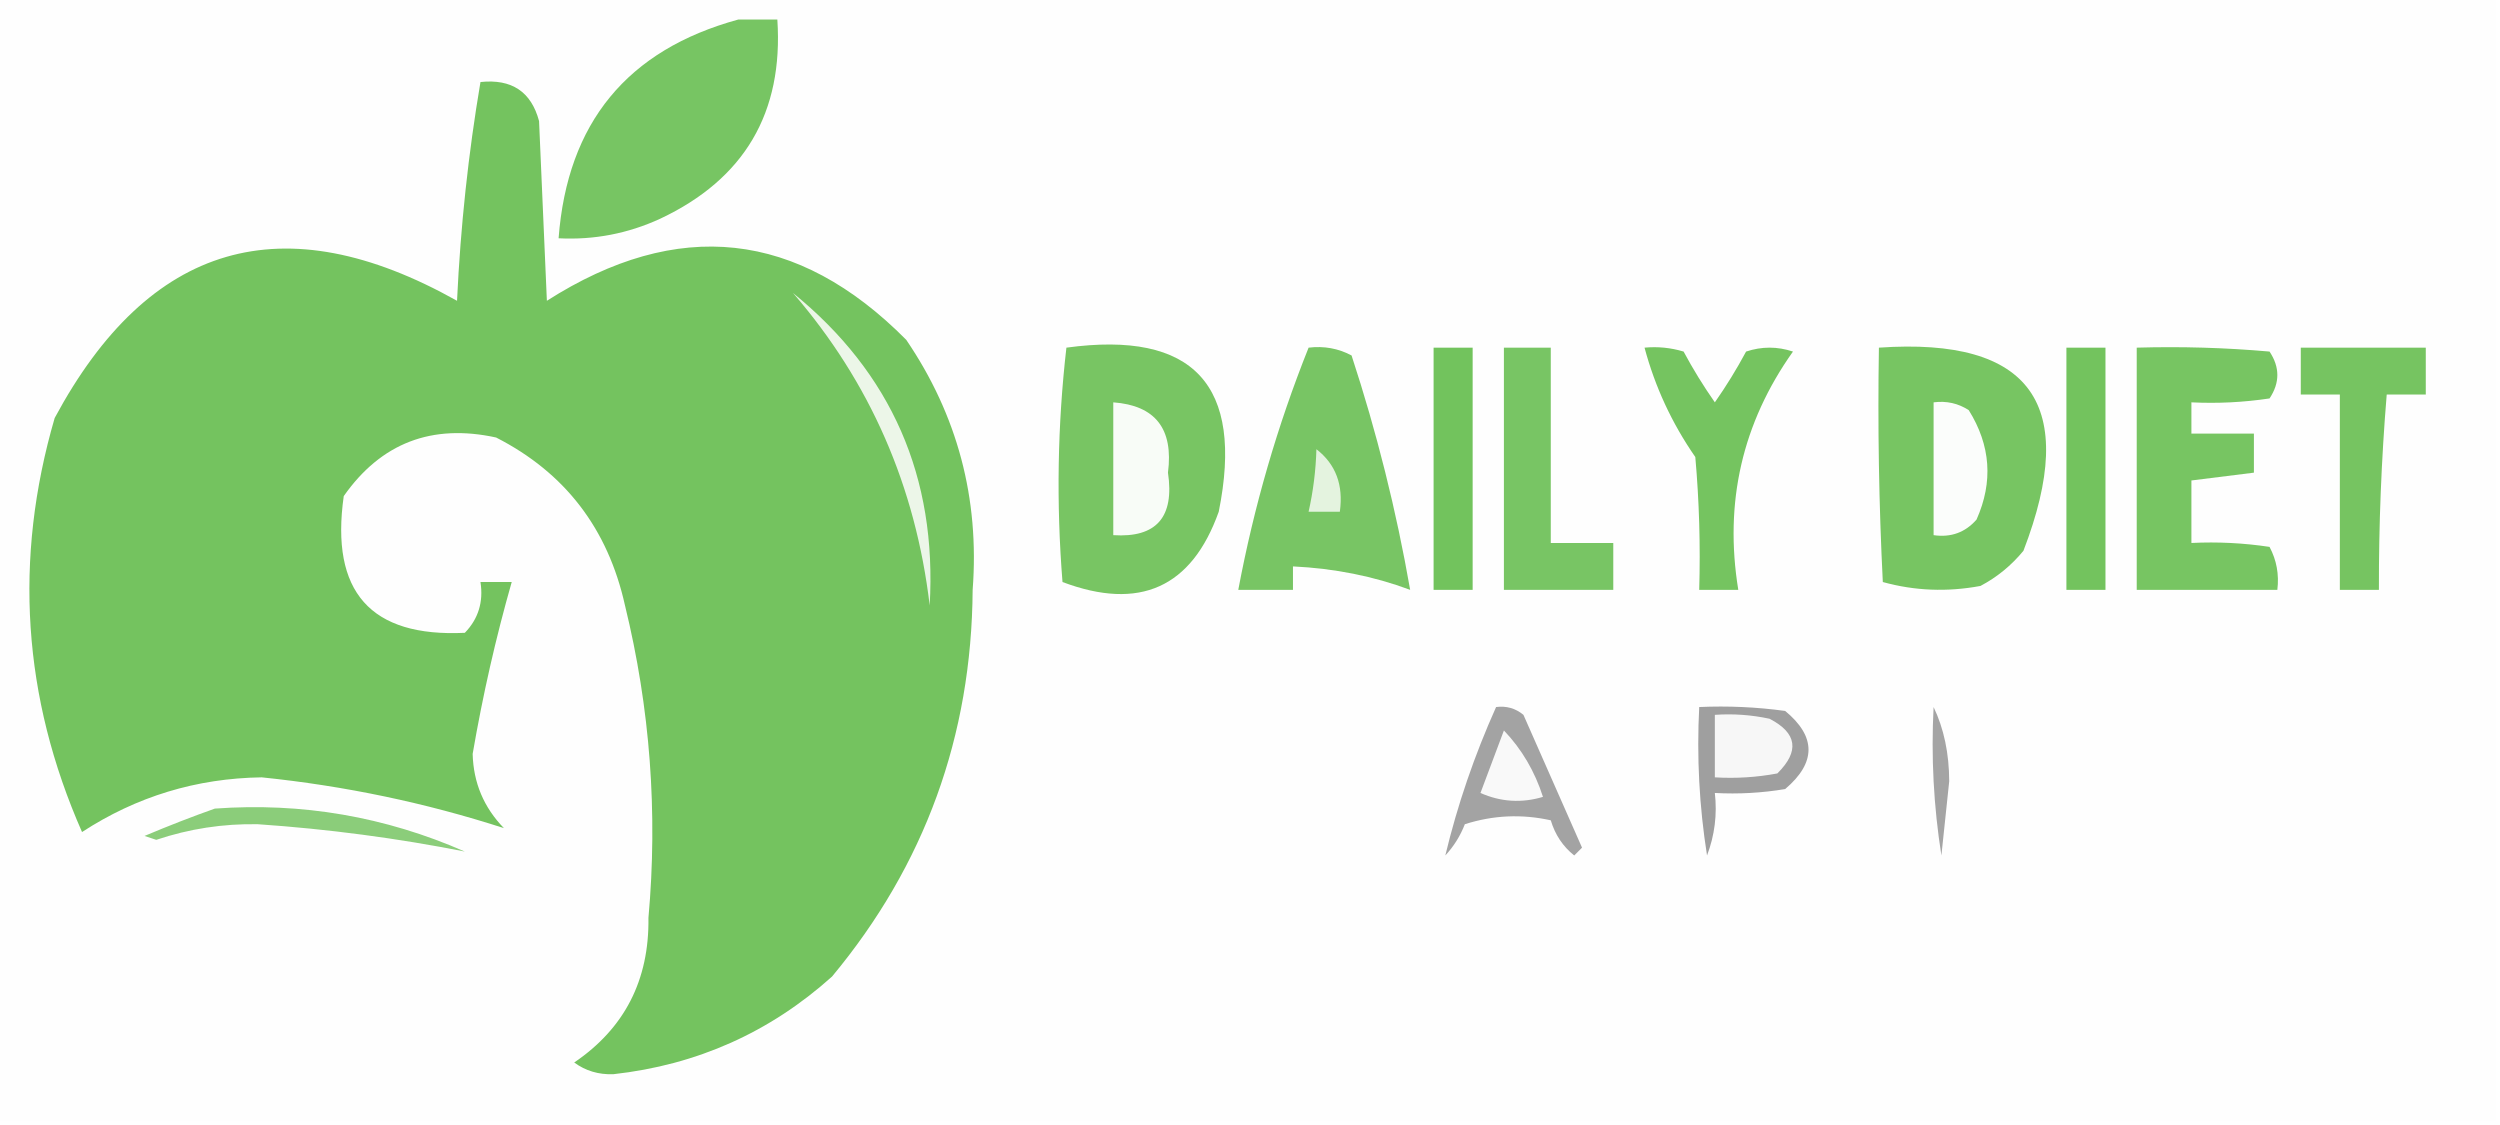
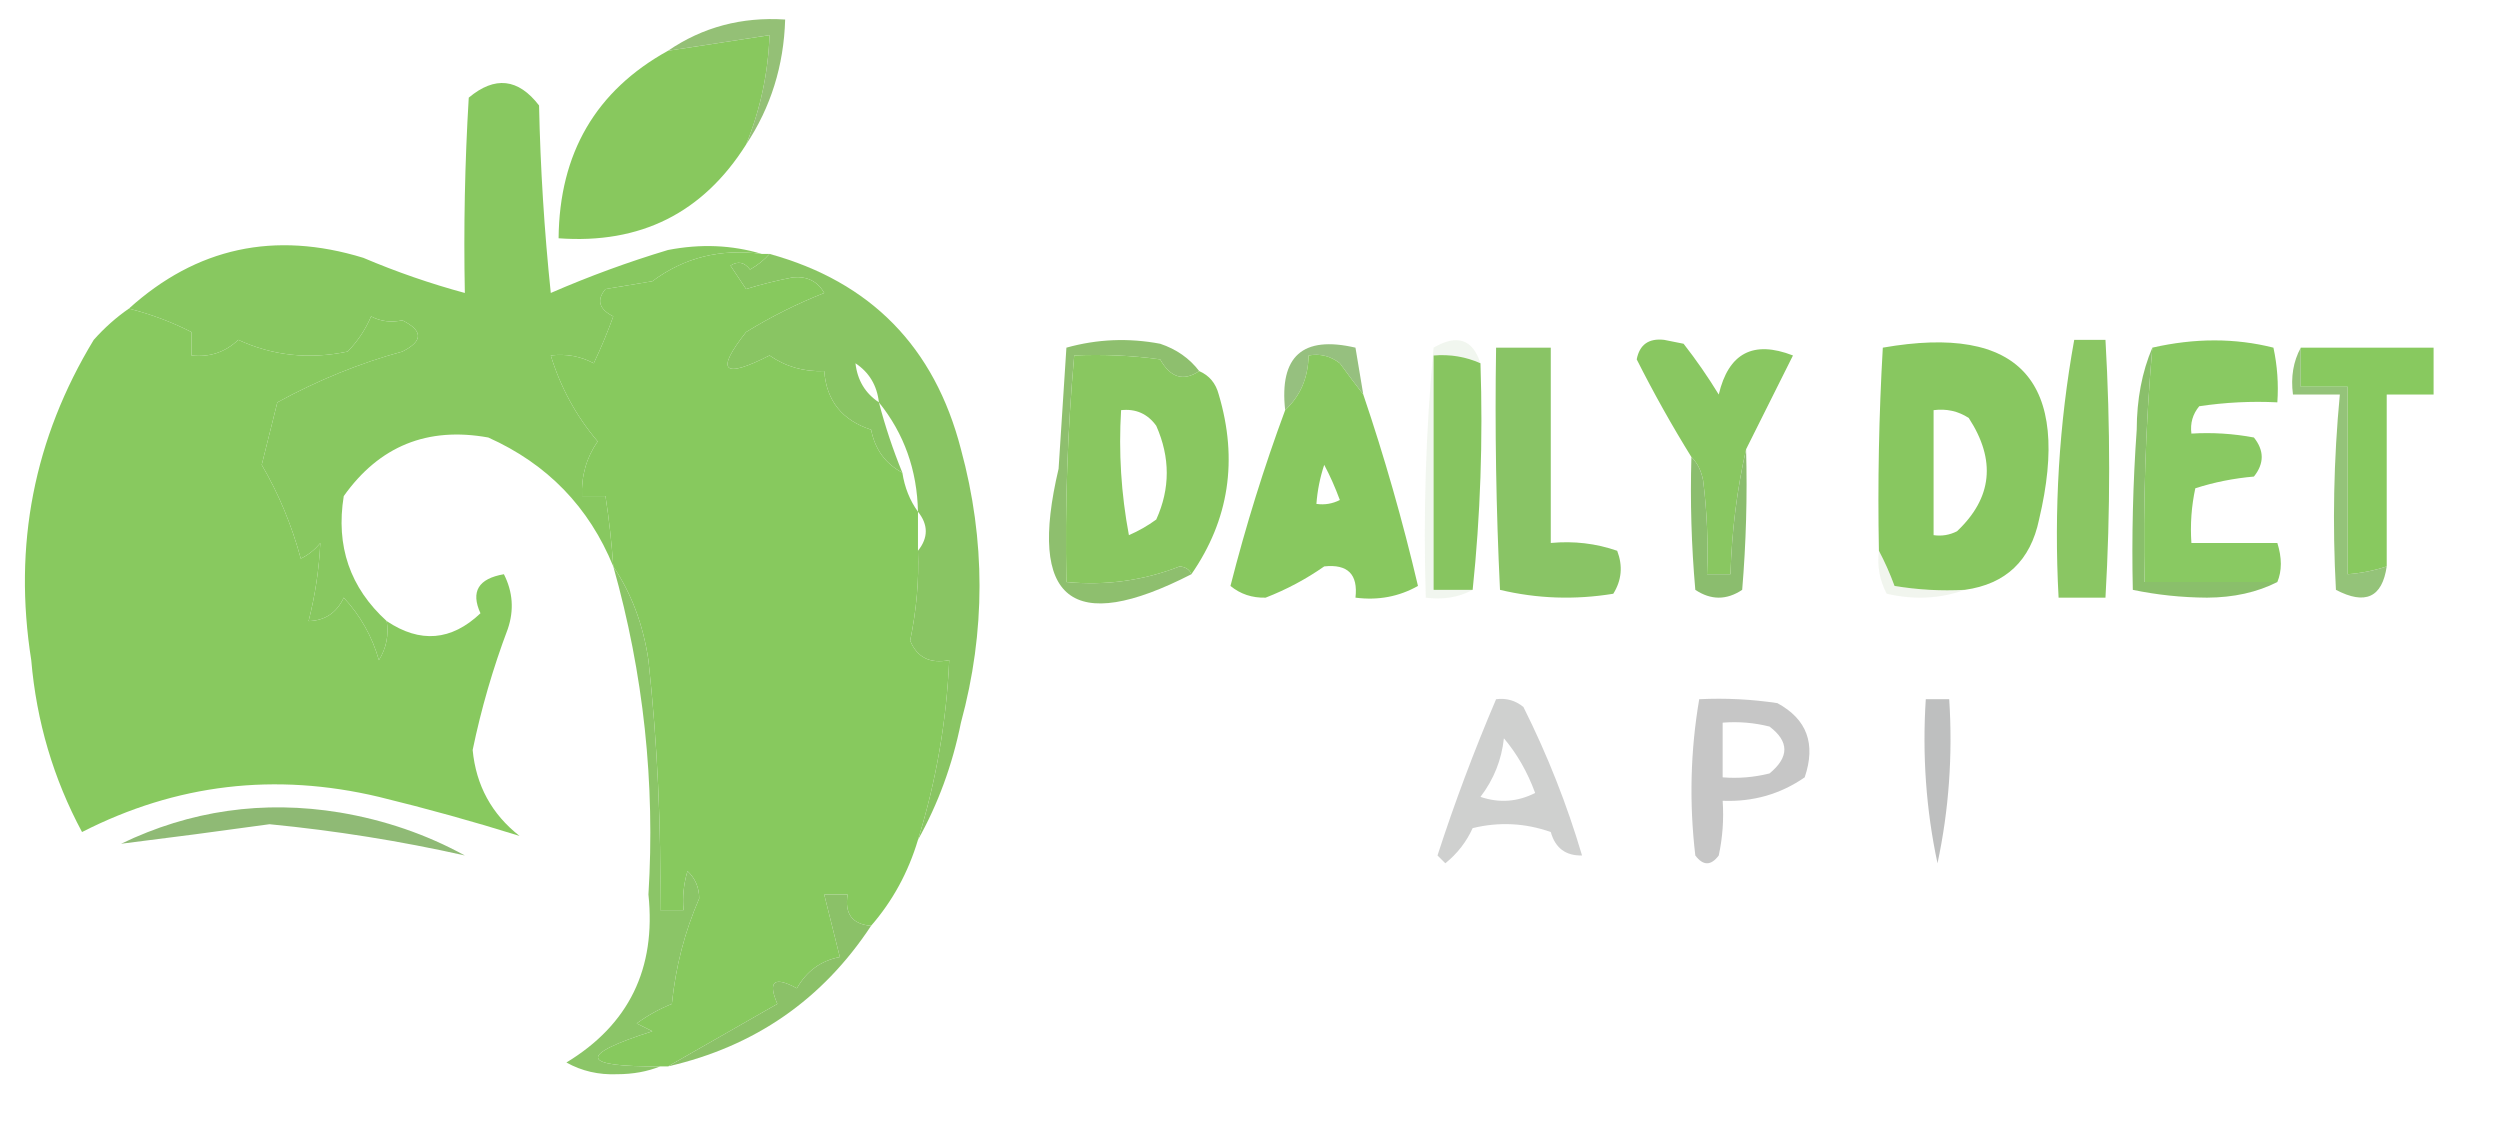
<svg xmlns="http://www.w3.org/2000/svg" version="1.1" width="320px" height="144px" style="shape-rendering:geometricPrecision; text-rendering:geometricPrecision; image-rendering:optimizeQuality; fill-rule:evenodd; clip-rule:evenodd">
  <g>
-     <path style="opacity:1" fill="#fefefe" d="M -0.5,-0.5 C 106.167,-0.5 212.833,-0.5 319.5,-0.5C 319.5,47.5 319.5,95.5 319.5,143.5C 212.833,143.5 106.167,143.5 -0.5,143.5C -0.5,95.5 -0.5,47.5 -0.5,-0.5 Z" />
+     <path style="opacity:1" fill="#88c85e" d="M 95.5,18.5 C 89.972,27.264 81.972,31.264 71.5,30.5C 71.6,19.609 76.266,11.609 85.5,6.5C 89.833,5.833 94.167,5.167 98.5,4.5C 98.323,9.36 97.323,14.026 95.5,18.5 Z" />
  </g>
  <g>
-     <path style="opacity:1" fill="#77c563" d="M 94.5,2.5 C 96.167,2.5 97.833,2.5 99.5,2.5C 100.292,14.417 95.292,22.917 84.5,28C 80.368,29.9 76.034,30.733 71.5,30.5C 72.618,15.721 80.284,6.388 94.5,2.5 Z" />
+     <path style="opacity:0.941" fill="#8dbc6d" d="M 95.5,18.5 C 97.323,14.026 98.323,9.36 98.5,4.5C 94.167,5.167 89.833,5.833 85.5,6.5C 89.935,3.473 94.935,2.139 100.5,2.5C 100.329,8.405 98.663,13.738 95.5,18.5 Z" />
  </g>
  <g>
-     <path style="opacity:1" fill="#74c35f" d="M 61.5,10.5 C 65.499,10.074 67.999,11.741 69,15.5C 69.333,23.167 69.667,30.833 70,38.5C 86.76,27.807 102.093,29.473 116,43.5C 122.554,53.139 125.388,63.805 124.5,75.5C 124.369,94.224 118.369,110.724 106.5,125C 98.539,132.145 89.206,136.312 78.5,137.5C 76.611,137.564 74.944,137.064 73.5,136C 79.939,131.624 83.106,125.457 83,117.5C 84.215,103.985 83.215,90.652 80,77.5C 77.815,67.665 72.315,60.498 63.5,56C 55.272,54.204 48.772,56.704 44,63.5C 42.258,75.748 47.424,81.581 59.5,81C 61.229,79.211 61.896,77.044 61.5,74.5C 62.833,74.5 64.167,74.5 65.5,74.5C 63.459,81.651 61.793,88.985 60.5,96.5C 60.596,100.192 61.929,103.358 64.5,106C 54.477,102.761 44.144,100.595 33.5,99.5C 25.145,99.618 17.479,101.952 10.5,106.5C 2.894,89.247 1.728,71.581 7,53.5C 19.084,31.021 36.25,26.021 58.5,38.5C 58.946,29.001 59.946,19.667 61.5,10.5 Z" />
+     <path style="opacity:1" fill="#87c95e" d="M 97.5,32.5 C 97.833,32.5 98.167,32.5 98.5,32.5C 97.828,33.267 96.995,33.934 96,34.5C 95.282,33.549 94.449,33.383 93.5,34C 94.167,35 94.833,36 95.5,37C 97.343,36.421 99.343,35.921 101.5,35.5C 103.319,35.342 104.652,36.009 105.5,37.5C 102.027,38.87 98.694,40.537 95.5,42.5C 91.535,47.54 92.535,48.54 98.5,45.5C 100.577,46.937 102.91,47.604 105.5,47.5C 105.794,51.3 107.794,53.8 111.5,55C 112,57.521 113.333,59.355 115.5,60.5C 115.796,62.403 116.463,64.07 117.5,65.5C 117.5,67.167 117.5,68.833 117.5,70.5C 117.646,74.239 117.313,78.072 116.5,82C 117.385,84.157 119.052,84.99 121.5,84.5C 121.149,92.37 119.815,100.037 117.5,107.5C 116.258,111.655 114.258,115.322 111.5,118.5C 109.088,118.306 108.088,116.973 108.5,114.5C 107.5,114.5 106.5,114.5 105.5,114.5C 106.167,117.167 106.833,119.833 107.5,122.5C 105.084,122.961 103.25,124.294 102,126.5C 99.085,124.92 98.251,125.587 99.5,128.5C 94.776,131.191 90.109,133.858 85.5,136.5C 85.167,136.5 84.833,136.5 84.5,136.5C 74.236,136.566 73.903,135.066 83.5,132C 82.833,131.667 82.167,131.333 81.5,131C 82.891,129.98 84.391,129.147 86,128.5C 86.476,123.76 87.643,119.26 89.5,115C 89.491,113.596 88.991,112.43 88,111.5C 87.507,113.134 87.34,114.801 87.5,116.5C 86.5,116.5 85.5,116.5 84.5,116.5C 84.649,105.803 84.149,95.136 83,84.5C 82.333,79.974 80.833,75.974 78.5,72.5C 78.296,69.482 77.963,66.482 77.5,63.5C 76.5,63.5 75.5,63.5 74.5,63.5C 74.396,60.91 75.063,58.577 76.5,56.5C 73.749,53.252 71.749,49.585 70.5,45.5C 72.467,45.261 74.3,45.594 76,46.5C 76.931,44.541 77.764,42.541 78.5,40.5C 76.665,39.572 76.332,38.406 77.5,37C 79.5,36.667 81.5,36.333 83.5,36C 87.563,32.965 92.229,31.798 97.5,32.5 Z" />
  </g>
  <g>
-     <path style="opacity:1" fill="#78c563" d="M 136.5,44.5 C 152.769,42.272 159.269,49.272 156,65.5C 152.535,75.214 145.868,78.214 136,74.5C 135.193,64.423 135.36,54.423 136.5,44.5 Z" />
+     <path style="opacity:1" fill="#88c95f" d="M 16.5,39.5 C 19.323,40.217 21.99,41.217 24.5,42.5C 24.5,43.5 24.5,44.5 24.5,45.5C 26.827,45.753 28.827,45.086 30.5,43.5C 34.907,45.536 39.574,46.036 44.5,45C 45.772,43.693 46.772,42.193 47.5,40.5C 48.732,41.145 50.065,41.311 51.5,41C 54.167,42.333 54.167,43.667 51.5,45C 46.072,46.475 40.739,48.642 35.5,51.5C 34.842,54.156 34.175,56.822 33.5,59.5C 35.657,63.166 37.324,67.166 38.5,71.5C 39.478,71.023 40.311,70.357 41,69.5C 40.845,72.84 40.345,76.174 39.5,79.5C 41.592,79.439 43.092,78.439 44,76.5C 46.139,78.806 47.639,81.473 48.5,84.5C 49.452,82.955 49.785,81.288 49.5,79.5C 53.776,82.365 57.776,82.031 61.5,78.5C 60.227,75.729 61.227,74.062 64.5,73.5C 65.647,75.765 65.814,78.098 65,80.5C 63.094,85.551 61.594,90.718 60.5,96C 60.934,100.535 62.934,104.202 66.5,107C 60.666,105.173 54.666,103.506 48.5,102C 35.222,98.844 22.556,100.344 10.5,106.5C 6.835,99.667 4.669,92.333 4,84.5C 1.676,69.788 4.343,56.121 12,43.5C 13.371,41.959 14.871,40.625 16.5,39.5 Z" />
  </g>
  <g>
-     <path style="opacity:1" fill="#72c35d" d="M 183.5,44.5 C 185.167,44.5 186.833,44.5 188.5,44.5C 188.5,54.833 188.5,65.167 188.5,75.5C 186.833,75.5 185.167,75.5 183.5,75.5C 183.5,65.167 183.5,54.833 183.5,44.5 Z" />
+     <path style="opacity:1" fill="#8ebf6e" d="M 153.5,47.5 C 151.485,48.852 149.818,48.352 148.5,46C 144.848,45.501 141.182,45.335 137.5,45.5C 136.64,55.139 136.307,64.806 136.5,74.5C 141.533,74.982 146.366,74.315 151,72.5C 151.765,72.57 152.265,72.903 152.5,73.5C 137.188,81.348 131.521,76.848 135.5,60C 135.833,54.833 136.167,49.667 136.5,44.5C 140.442,43.4 144.442,43.233 148.5,44C 150.584,44.697 152.251,45.864 153.5,47.5 Z" />
  </g>
  <g>
-     <path style="opacity:1" fill="#75c460" d="M 210.5,44.5 C 212.199,44.34 213.866,44.507 215.5,45C 216.708,47.25 218.041,49.417 219.5,51.5C 220.959,49.417 222.292,47.25 223.5,45C 225.5,44.333 227.5,44.333 229.5,45C 223.01,54.147 220.676,64.314 222.5,75.5C 220.833,75.5 219.167,75.5 217.5,75.5C 217.666,69.824 217.499,64.157 217,58.5C 214.012,54.191 211.845,49.525 210.5,44.5 Z" />
+     <path style="opacity:1" fill="#88c860" d="M 97.5,32.5 C 92.229,31.798 87.563,32.965 83.5,36C 81.5,36.333 79.5,36.667 77.5,37C 76.332,38.406 76.665,39.572 78.5,40.5C 77.764,42.541 76.931,44.541 76,46.5C 74.3,45.594 72.467,45.261 70.5,45.5C 71.749,49.585 73.749,53.252 76.5,56.5C 75.063,58.577 74.396,60.91 74.5,63.5C 75.5,63.5 76.5,63.5 77.5,63.5C 77.963,66.482 78.296,69.482 78.5,72.5C 75.388,64.887 70.055,59.387 62.5,56C 54.716,54.593 48.55,57.093 44,63.5C 42.966,69.899 44.799,75.232 49.5,79.5C 49.785,81.288 49.452,82.955 48.5,84.5C 47.639,81.473 46.139,78.806 44,76.5C 43.092,78.439 41.592,79.439 39.5,79.5C 40.345,76.174 40.845,72.84 41,69.5C 40.311,70.357 39.478,71.023 38.5,71.5C 37.324,67.166 35.657,63.166 33.5,59.5C 34.175,56.822 34.842,54.156 35.5,51.5C 40.739,48.642 46.072,46.475 51.5,45C 54.167,43.667 54.167,42.333 51.5,41C 50.065,41.311 48.732,41.145 47.5,40.5C 46.772,42.193 45.772,43.693 44.5,45C 39.574,46.036 34.907,45.536 30.5,43.5C 28.827,45.086 26.827,45.753 24.5,45.5C 24.5,44.5 24.5,43.5 24.5,42.5C 21.99,41.217 19.323,40.217 16.5,39.5C 25.148,31.685 35.148,29.518 46.5,33C 50.756,34.807 55.089,36.307 59.5,37.5C 59.334,29.16 59.5,20.827 60,12.5C 63.339,9.701 66.339,10.034 69,13.5C 69.168,21.521 69.668,29.521 70.5,37.5C 75.396,35.368 80.396,33.535 85.5,32C 89.689,31.188 93.689,31.355 97.5,32.5 Z" />
  </g>
  <g>
-     <path style="opacity:1" fill="#77c562" d="M 240.5,44.5 C 260.021,43.14 266.188,51.806 259,70.5C 257.457,72.378 255.624,73.878 253.5,75C 249.245,75.796 245.079,75.629 241,74.5C 240.5,64.506 240.334,54.506 240.5,44.5 Z" />
+     <path style="opacity:0.937" fill="#8fbc76" d="M 174.5,50.5 C 173.521,49.235 172.521,47.901 171.5,46.5C 170.311,45.571 168.978,45.238 167.5,45.5C 167.448,48.346 166.448,50.68 164.5,52.5C 163.741,45.592 166.741,42.925 173.5,44.5C 173.833,46.5 174.167,48.5 174.5,50.5 Z" />
  </g>
  <g>
-     <path style="opacity:1" fill="#73c35e" d="M 264.5,44.5 C 266.167,44.5 267.833,44.5 269.5,44.5C 269.5,54.833 269.5,65.167 269.5,75.5C 267.833,75.5 266.167,75.5 264.5,75.5C 264.5,65.167 264.5,54.833 264.5,44.5 Z" />
+     <path style="opacity:1" fill="#88c95f" d="M 294.5,44.5 C 300.167,44.5 305.833,44.5 311.5,44.5C 311.5,46.5 311.5,48.5 311.5,50.5C 309.5,50.5 307.5,50.5 305.5,50.5C 305.5,57.833 305.5,65.167 305.5,72.5C 303.883,73.038 302.216,73.371 300.5,73.5C 300.5,65.5 300.5,57.5 300.5,49.5C 298.5,49.5 296.5,49.5 294.5,49.5C 294.5,47.833 294.5,46.167 294.5,44.5 Z" />
  </g>
  <g>
-     <path style="opacity:1" fill="#77c562" d="M 273.5,44.5 C 279.176,44.334 284.843,44.501 290.5,45C 291.833,47 291.833,49 290.5,51C 287.183,51.498 283.85,51.665 280.5,51.5C 280.5,52.833 280.5,54.167 280.5,55.5C 283.167,55.5 285.833,55.5 288.5,55.5C 288.5,57.167 288.5,58.833 288.5,60.5C 285.833,60.833 283.167,61.167 280.5,61.5C 280.5,64.167 280.5,66.833 280.5,69.5C 283.85,69.335 287.183,69.502 290.5,70C 291.406,71.7 291.739,73.533 291.5,75.5C 285.5,75.5 279.5,75.5 273.5,75.5C 273.5,65.167 273.5,54.833 273.5,44.5 Z" />
+     <path style="opacity:1" fill="#88c760" d="M 251.5,75.5 C 248.482,75.665 245.482,75.498 242.5,75C 241.901,73.377 241.234,71.877 240.5,70.5C 240.334,61.827 240.5,53.16 241,44.5C 258.525,41.438 265.192,48.772 261,66.5C 259.904,71.765 256.737,74.765 251.5,75.5 Z M 247.5,52.5 C 249.144,52.286 250.644,52.62 252,53.5C 255.516,58.9 255.016,63.733 250.5,68C 249.552,68.483 248.552,68.65 247.5,68.5C 247.5,63.167 247.5,57.833 247.5,52.5 Z" />
  </g>
  <g>
-     <path style="opacity:1" fill="#78c564" d="M 167.5,44.5 C 169.467,44.261 171.301,44.594 173,45.5C 176.225,55.336 178.725,65.336 180.5,75.5C 175.829,73.757 170.829,72.757 165.5,72.5C 165.5,73.5 165.5,74.5 165.5,75.5C 163.167,75.5 160.833,75.5 158.5,75.5C 160.509,64.814 163.509,54.48 167.5,44.5 Z" />
+     <path style="opacity:1" fill="#89c761" d="M 223.5,57.5 C 222.335,62.633 221.668,67.966 221.5,73.5C 220.5,73.5 219.5,73.5 218.5,73.5C 218.666,69.486 218.499,65.486 218,61.5C 217.768,60.263 217.268,59.263 216.5,58.5C 214.014,54.49 211.681,50.324 209.5,46C 209.862,44.115 211.029,43.281 213,43.5C 213.833,43.667 214.667,43.833 215.5,44C 217.123,46.08 218.623,48.246 220,50.5C 221.25,45.191 224.416,43.524 229.5,45.5C 227.454,49.592 225.454,53.592 223.5,57.5 Z" />
  </g>
  <g>
-     <path style="opacity:1" fill="#78c564" d="M 192.5,44.5 C 194.5,44.5 196.5,44.5 198.5,44.5C 198.5,52.833 198.5,61.167 198.5,69.5C 201.167,69.5 203.833,69.5 206.5,69.5C 206.5,71.5 206.5,73.5 206.5,75.5C 201.833,75.5 197.167,75.5 192.5,75.5C 192.5,65.167 192.5,54.833 192.5,44.5 Z" />
+     <path style="opacity:0.927" fill="#8cbe6f" d="M 294.5,44.5 C 294.5,46.167 294.5,47.833 294.5,49.5C 296.5,49.5 298.5,49.5 300.5,49.5C 300.5,57.5 300.5,65.5 300.5,73.5C 302.216,73.371 303.883,73.038 305.5,72.5C 304.925,76.474 302.758,77.474 299,75.5C 298.542,67.157 298.709,58.824 299.5,50.5C 297.5,50.5 295.5,50.5 293.5,50.5C 293.205,48.265 293.539,46.265 294.5,44.5 Z" />
  </g>
  <g>
-     <path style="opacity:1" fill="#76c461" d="M 294.5,44.5 C 299.833,44.5 305.167,44.5 310.5,44.5C 310.5,46.5 310.5,48.5 310.5,50.5C 308.833,50.5 307.167,50.5 305.5,50.5C 304.815,58.816 304.482,67.149 304.5,75.5C 302.833,75.5 301.167,75.5 299.5,75.5C 299.5,67.167 299.5,58.833 299.5,50.5C 297.833,50.5 296.167,50.5 294.5,50.5C 294.5,48.5 294.5,46.5 294.5,44.5 Z" />
+     <path style="opacity:0.118" fill="#8bb373" d="M 189.5,46.5 C 187.621,45.659 185.621,45.325 183.5,45.5C 183.5,55.5 183.5,65.5 183.5,75.5C 185.167,75.5 186.833,75.5 188.5,75.5C 186.735,76.461 184.735,76.795 182.5,76.5C 182.168,65.813 182.501,55.146 183.5,44.5C 186.505,42.741 188.505,43.408 189.5,46.5 Z" />
  </g>
  <g>
-     <path style="opacity:1" fill="#ecf6e8" d="M 101.5,37.5 C 114.117,47.745 119.95,61.078 119,77.5C 117.192,62.234 111.359,48.901 101.5,37.5 Z" />
+     <path style="opacity:1" fill="#89c465" d="M 191.5,44.5 C 193.833,44.5 196.167,44.5 198.5,44.5C 198.5,52.833 198.5,61.167 198.5,69.5C 201.448,69.223 204.281,69.556 207,70.5C 207.743,72.441 207.576,74.274 206.5,76C 201.581,76.802 196.748,76.635 192,75.5C 191.5,65.172 191.334,54.839 191.5,44.5 Z" />
  </g>
  <g>
-     <path style="opacity:1" fill="#f8fcf7" d="M 142.5,51.5 C 147.892,51.898 150.225,54.898 149.5,60.5C 150.35,66.193 148.017,68.86 142.5,68.5C 142.5,62.833 142.5,57.167 142.5,51.5 Z" />
+     <path style="opacity:0.995" fill="#89c562" d="M 98.5,32.5 C 111.453,36.075 119.62,44.408 123,57.5C 126.172,69.155 126.172,80.822 123,92.5C 121.913,97.897 120.08,102.897 117.5,107.5C 119.815,100.037 121.149,92.37 121.5,84.5C 119.052,84.99 117.385,84.157 116.5,82C 117.313,78.072 117.646,74.239 117.5,70.5C 118.833,68.833 118.833,67.167 117.5,65.5C 117.39,60.164 115.724,55.497 112.5,51.5C 113.302,54.574 114.302,57.574 115.5,60.5C 113.333,59.355 112,57.521 111.5,55C 107.794,53.8 105.794,51.3 105.5,47.5C 102.91,47.604 100.577,46.937 98.5,45.5C 92.535,48.54 91.535,47.54 95.5,42.5C 98.694,40.537 102.027,38.87 105.5,37.5C 104.652,36.009 103.319,35.342 101.5,35.5C 99.343,35.921 97.343,36.421 95.5,37C 94.833,36 94.167,35 93.5,34C 94.449,33.383 95.282,33.549 96,34.5C 96.995,33.934 97.828,33.267 98.5,32.5 Z M 109.5,46.5 C 111.25,47.659 112.25,49.326 112.5,51.5C 110.75,50.341 109.75,48.674 109.5,46.5 Z" />
  </g>
  <g>
-     <path style="opacity:1" fill="#fbfdfb" d="M 247.5,51.5 C 249.144,51.286 250.644,51.62 252,52.5C 254.814,57.006 255.147,61.673 253,66.5C 251.556,68.155 249.722,68.822 247.5,68.5C 247.5,62.833 247.5,57.167 247.5,51.5 Z" />
+     <path style="opacity:1" fill="#87c560" d="M 189.5,46.5 C 189.827,56.348 189.494,66.014 188.5,75.5C 186.833,75.5 185.167,75.5 183.5,75.5C 183.5,65.5 183.5,55.5 183.5,45.5C 185.621,45.325 187.621,45.659 189.5,46.5 Z" />
  </g>
  <g>
-     <path style="opacity:1" fill="#e4f3df" d="M 168.5,57.5 C 170.977,59.416 171.977,62.083 171.5,65.5C 170.167,65.5 168.833,65.5 167.5,65.5C 168.092,62.873 168.425,60.206 168.5,57.5 Z" />
+     <path style="opacity:1" fill="#88c85f" d="M 174.5,50.5 C 177.204,58.47 179.537,66.637 181.5,75C 179.063,76.375 176.397,76.875 173.5,76.5C 173.845,73.512 172.512,72.179 169.5,72.5C 167.176,74.126 164.676,75.46 162,76.5C 160.272,76.546 158.772,76.046 157.5,75C 159.463,67.293 161.797,59.793 164.5,52.5C 166.448,50.68 167.448,48.346 167.5,45.5C 168.978,45.238 170.311,45.571 171.5,46.5C 172.521,47.901 173.521,49.235 174.5,50.5 Z M 169.5,59.5 C 170.234,60.877 170.901,62.377 171.5,64C 170.552,64.483 169.552,64.65 168.5,64.5C 168.629,62.784 168.962,61.117 169.5,59.5 Z" />
  </g>
  <g>
-     <path style="opacity:1" fill="#9f9f9f" d="M 217.5,90.5 C 221.182,90.335 224.848,90.501 228.5,91C 232.485,94.286 232.485,97.619 228.5,101C 225.518,101.498 222.518,101.665 219.5,101.5C 219.813,104.247 219.48,106.914 218.5,109.5C 217.504,103.202 217.17,96.868 217.5,90.5 Z" />
+     <path style="opacity:1" fill="#8ac663" d="M 265.5,43.5 C 266.833,43.5 268.167,43.5 269.5,43.5C 270.131,54.527 270.131,65.527 269.5,76.5C 267.5,76.5 265.5,76.5 263.5,76.5C 262.891,65.245 263.558,54.245 265.5,43.5 Z" />
  </g>
  <g>
-     <path style="opacity:1" fill="#a4a4a4" d="M 247.5,90.5 C 248.818,93.257 249.485,96.424 249.5,100C 249.167,103.167 248.833,106.333 248.5,109.5C 247.504,103.202 247.17,96.868 247.5,90.5 Z" />
+     <path style="opacity:0.988" fill="#88c860" d="M 291.5,74.5 C 285.833,74.5 280.167,74.5 274.5,74.5C 274.301,64.473 274.634,54.473 275.5,44.5C 280.926,43.26 286.093,43.26 291,44.5C 291.497,46.81 291.663,49.143 291.5,51.5C 288.15,51.335 284.817,51.502 281.5,52C 280.663,53.011 280.33,54.178 280.5,55.5C 283.187,55.336 285.854,55.503 288.5,56C 289.833,57.667 289.833,59.333 288.5,61C 285.905,61.226 283.405,61.726 281,62.5C 280.503,64.81 280.337,67.143 280.5,69.5C 284.167,69.5 287.833,69.5 291.5,69.5C 292.096,71.398 292.096,73.065 291.5,74.5 Z" />
  </g>
  <g>
-     <path style="opacity:1" fill="#f7f7f7" d="M 219.5,91.5 C 221.857,91.337 224.19,91.503 226.5,92C 230.037,93.826 230.371,96.16 227.5,99C 224.854,99.497 222.187,99.664 219.5,99.5C 219.5,96.833 219.5,94.167 219.5,91.5 Z" />
+     <path style="opacity:1" fill="#89c760" d="M 153.5,47.5 C 154.79,48.058 155.623,49.058 156,50.5C 158.488,58.866 157.321,66.532 152.5,73.5C 152.265,72.903 151.765,72.57 151,72.5C 146.366,74.315 141.533,74.982 136.5,74.5C 136.307,64.806 136.64,55.139 137.5,45.5C 141.182,45.335 144.848,45.501 148.5,46C 149.818,48.352 151.485,48.852 153.5,47.5 Z M 143.5,52.5 C 145.39,52.297 146.89,52.963 148,54.5C 149.793,58.548 149.793,62.548 148,66.5C 146.915,67.293 145.748,67.96 144.5,68.5C 143.505,63.208 143.172,57.875 143.5,52.5 Z" />
  </g>
  <g>
-     <path style="opacity:1" fill="#a3a3a3" d="M 191.5,90.5 C 192.822,90.33 193.989,90.663 195,91.5C 197.5,97.167 200,102.833 202.5,108.5C 202.167,108.833 201.833,109.167 201.5,109.5C 200.05,108.345 199.05,106.845 198.5,105C 194.789,104.175 191.122,104.341 187.5,105.5C 186.917,107.002 186.084,108.335 185,109.5C 186.549,103.044 188.716,96.71 191.5,90.5 Z" />
+     <path style="opacity:1" fill="#8bbd6e" d="M 223.5,57.5 C 223.666,63.509 223.499,69.509 223,75.5C 221,76.833 219,76.833 217,75.5C 216.501,69.843 216.334,64.176 216.5,58.5C 217.268,59.263 217.768,60.263 218,61.5C 218.499,65.486 218.666,69.486 218.5,73.5C 219.5,73.5 220.5,73.5 221.5,73.5C 221.668,67.966 222.335,62.633 223.5,57.5 Z" />
  </g>
  <g>
-     <path style="opacity:1" fill="#f9f9f9" d="M 192.5,93.5 C 194.784,95.89 196.45,98.724 197.5,102C 194.773,102.818 192.106,102.652 189.5,101.5C 190.513,98.812 191.513,96.146 192.5,93.5 Z" />
+     <path style="opacity:1" fill="#8abf6b" d="M 275.5,44.5 C 274.634,54.473 274.301,64.473 274.5,74.5C 280.167,74.5 285.833,74.5 291.5,74.5C 288.913,75.816 285.913,76.483 282.5,76.5C 279.248,76.479 276.081,76.146 273,75.5C 272.848,68.676 273.015,61.842 273.5,55C 273.512,51.098 274.179,47.598 275.5,44.5 Z" />
  </g>
  <g>
-     <path style="opacity:1" fill="#8bcd7a" d="M 27.5,103.5 C 38.631,102.693 49.298,104.527 59.5,109C 50.81,107.283 41.977,106.116 33,105.5C 28.545,105.419 24.212,106.085 20,107.5C 19.5,107.333 19,107.167 18.5,107C 21.571,105.704 24.571,104.538 27.5,103.5 Z" />
+     <path style="opacity:0.122" fill="#8ead73" d="M 240.5,70.5 C 241.234,71.877 241.901,73.377 242.5,75C 245.482,75.498 248.482,75.665 251.5,75.5C 248.36,76.641 245.027,76.808 241.5,76C 240.594,74.3 240.261,72.467 240.5,70.5 Z" />
+   </g>
+   <g>
+     <path style="opacity:0.613" fill="#959796" d="M 246.5,89.5 C 247.5,89.5 248.5,89.5 249.5,89.5C 249.96,96.677 249.46,103.677 248,110.5C 246.54,103.677 246.04,96.677 246.5,89.5 Z" />
+   </g>
+   <g>
+     <path style="opacity:0.521" fill="#919291" d="M 217.5,89.5 C 220.85,89.335 224.183,89.502 227.5,90C 231.292,92.053 232.458,95.219 231,99.5C 227.888,101.655 224.388,102.655 220.5,102.5C 220.663,104.857 220.497,107.19 220,109.5C 219,110.833 218,110.833 217,109.5C 216.208,102.753 216.374,96.086 217.5,89.5 Z M 220.5,92.5 C 222.527,92.338 224.527,92.504 226.5,93C 229.033,94.916 229.033,96.916 226.5,99C 224.527,99.496 222.527,99.662 220.5,99.5C 220.5,97.167 220.5,94.833 220.5,92.5 Z" />
+   </g>
+   <g>
+     <path style="opacity:0.443" fill="#929493" d="M 191.5,89.5 C 192.822,89.33 193.989,89.663 195,90.5C 198.074,96.641 200.574,102.974 202.5,109.5C 200.41,109.55 199.077,108.55 198.5,106.5C 195.216,105.343 191.882,105.176 188.5,106C 187.696,107.771 186.529,109.271 185,110.5C 184.667,110.167 184.333,109.833 184,109.5C 186.166,102.812 188.666,96.146 191.5,89.5 Z M 192.5,94.5 C 194.19,96.504 195.524,98.837 196.5,101.5C 194.235,102.647 191.902,102.814 189.5,102C 191.202,99.765 192.202,97.265 192.5,94.5 Z" />
+   </g>
+   <g>
+     <path style="opacity:0.967" fill="#8bb871" d="M 59.5,109.5 C 51.264,107.653 42.93,106.32 34.5,105.5C 28.112,106.389 21.779,107.223 15.5,108C 24.361,103.726 33.695,102.392 43.5,104C 49.246,104.97 54.58,106.803 59.5,109.5 Z" />
+   </g>
+   <g>
+     <path style="opacity:0.196" fill="#a799ac" d="M 59.5,109.5 C 60.833,110.167 60.833,110.167 59.5,109.5 Z" />
+   </g>
+   <g>
+     <path style="opacity:1" fill="#8bc567" d="M 78.5,72.5 C 80.833,75.974 82.333,79.974 83,84.5C 84.149,95.136 84.649,105.803 84.5,116.5C 85.5,116.5 86.5,116.5 87.5,116.5C 87.34,114.801 87.507,113.134 88,111.5C 88.991,112.43 89.491,113.596 89.5,115C 87.643,119.26 86.476,123.76 86,128.5C 84.391,129.147 82.891,129.98 81.5,131C 82.167,131.333 82.833,131.667 83.5,132C 73.903,135.066 74.236,136.566 84.5,136.5C 82.866,137.161 81.033,137.494 79,137.5C 76.625,137.596 74.459,137.096 72.5,136C 80.494,131.154 83.994,123.987 83,114.5C 83.878,100.239 82.378,86.239 78.5,72.5 Z" />
+   </g>
+   <g>
+     <path style="opacity:1" fill="#8bc168" d="M 111.5,118.5 C 105.277,127.951 96.611,133.951 85.5,136.5C 90.109,133.858 94.776,131.191 99.5,128.5C 98.251,125.587 99.085,124.92 102,126.5C 103.25,124.294 105.084,122.961 107.5,122.5C 106.833,119.833 106.167,117.167 105.5,114.5C 106.5,114.5 107.5,114.5 108.5,114.5C 108.088,116.973 109.088,118.306 111.5,118.5 Z" />
  </g>
</svg>
